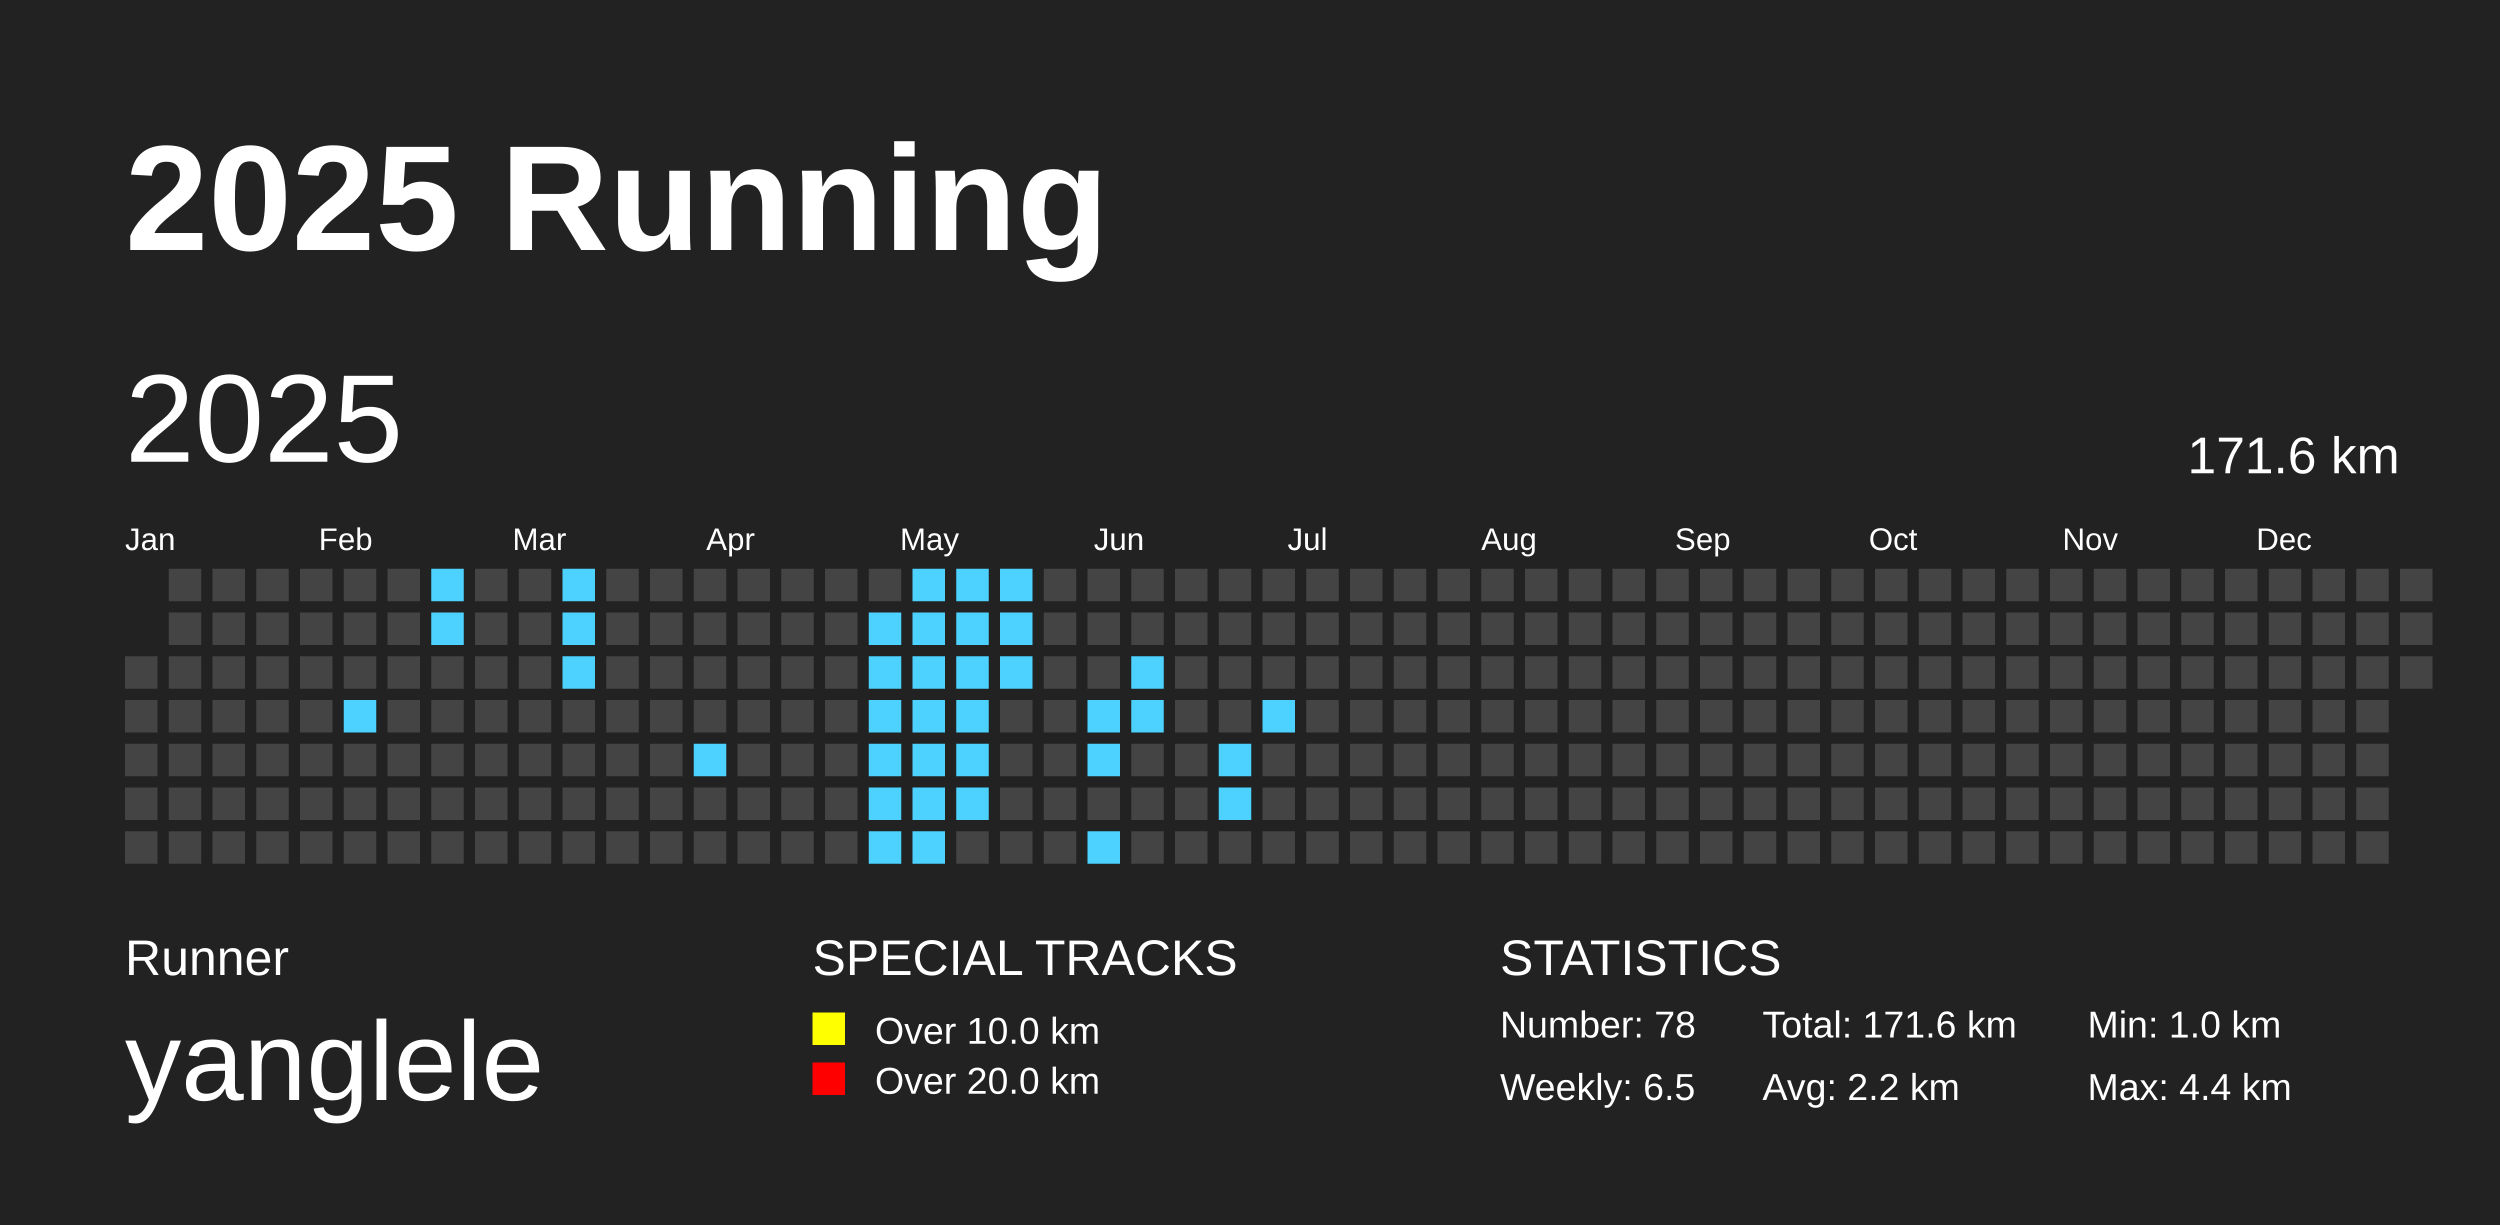
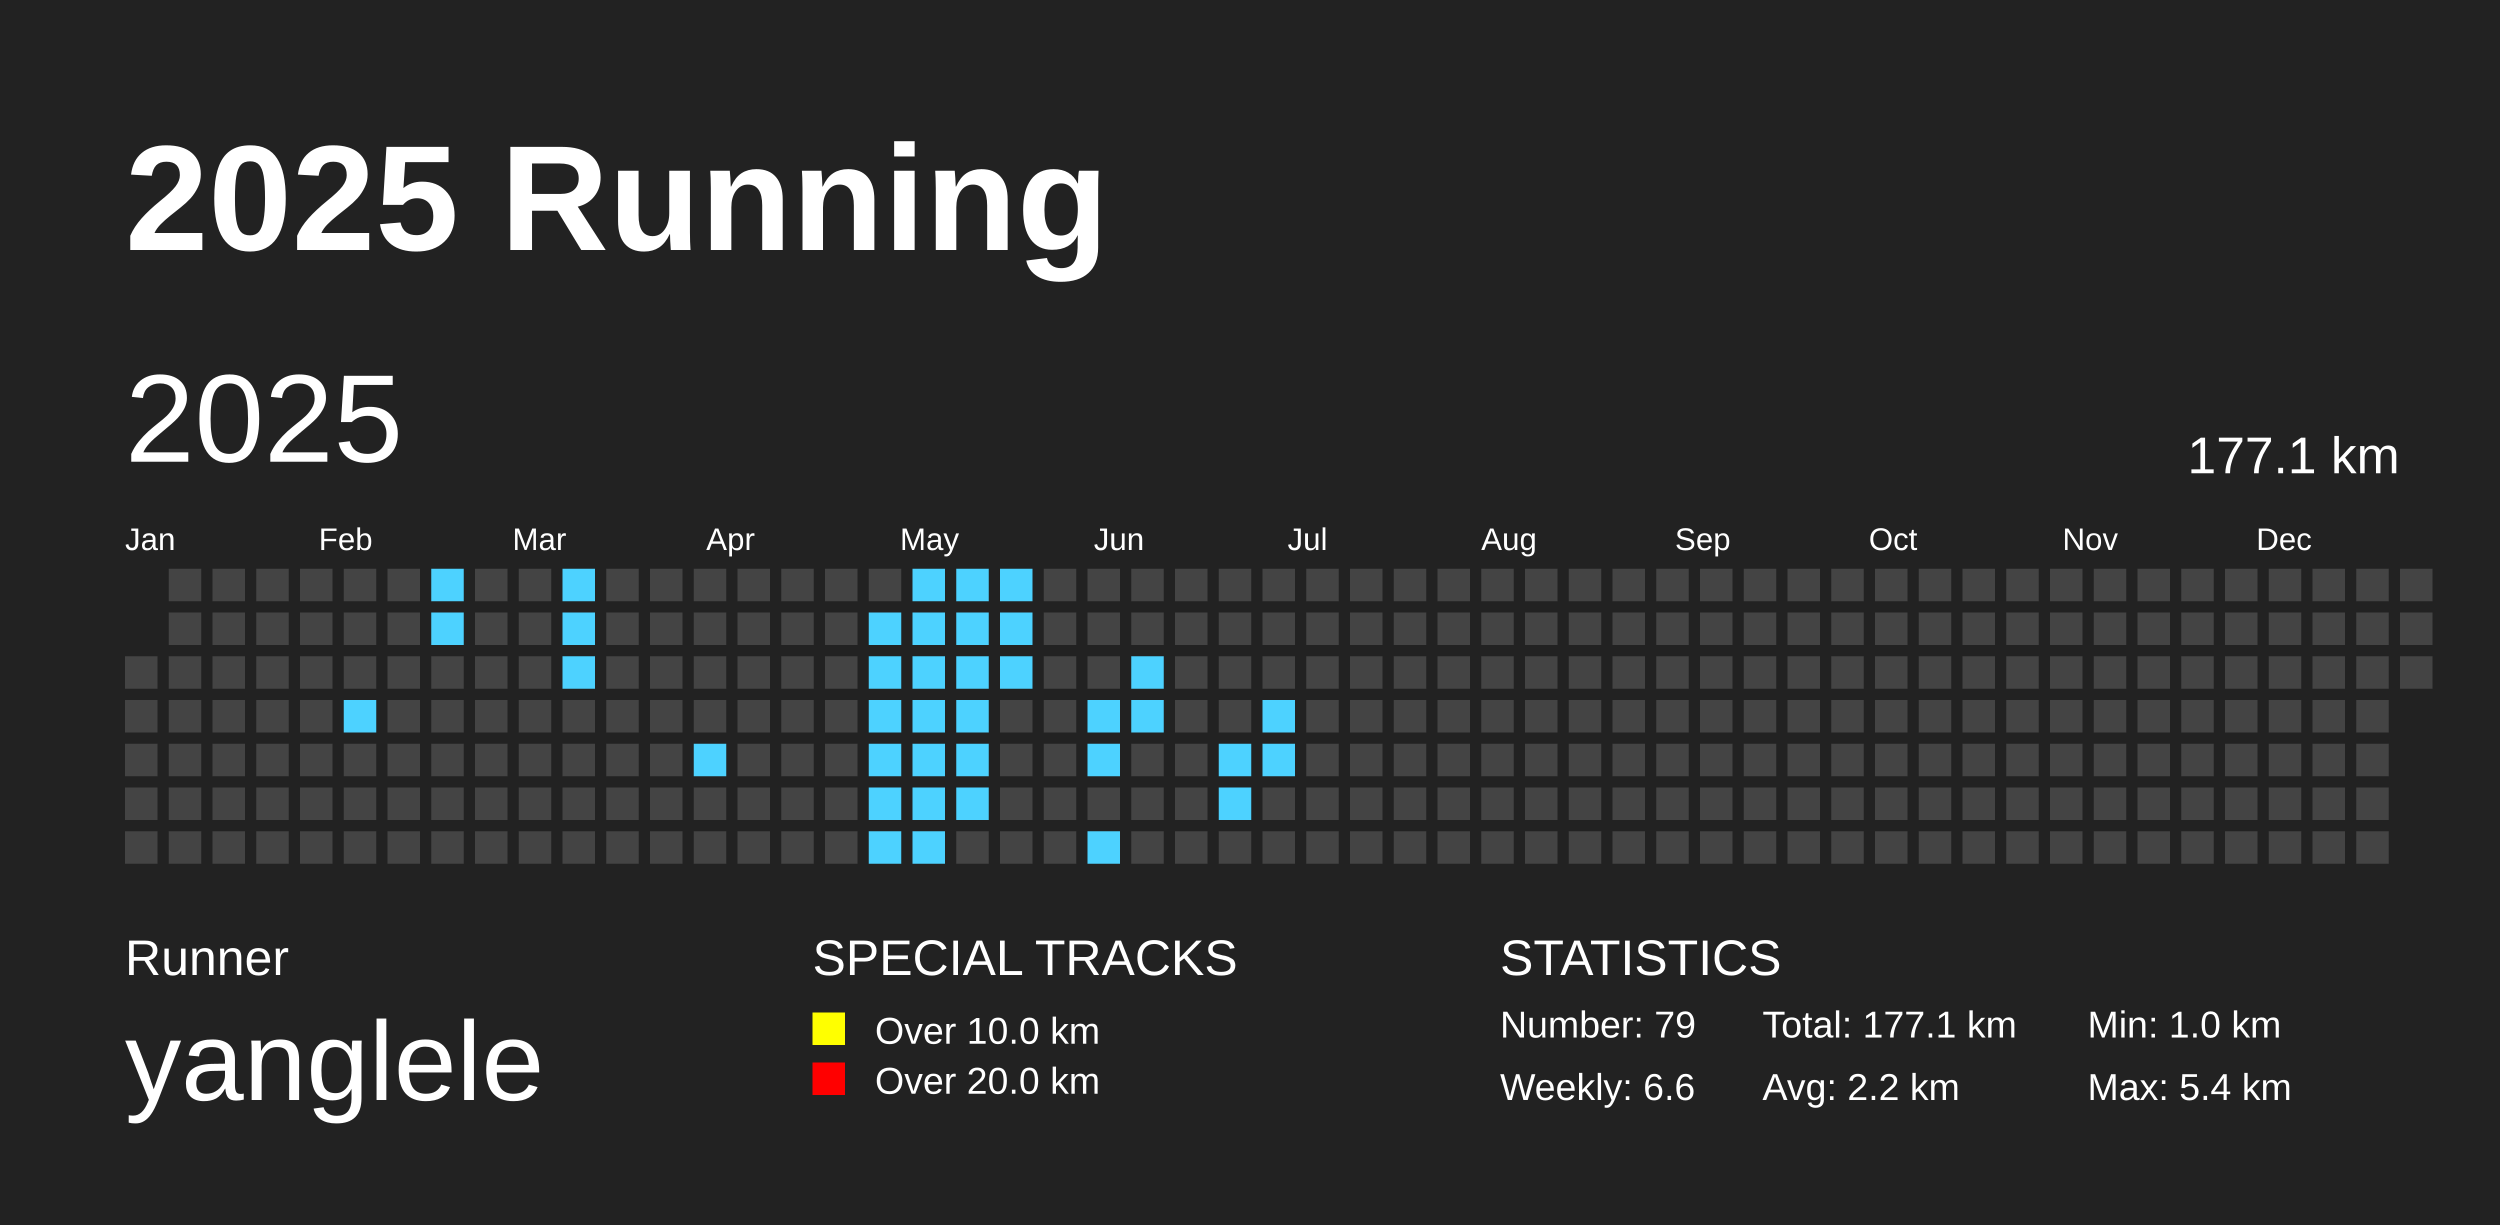
<svg xmlns="http://www.w3.org/2000/svg" baseProfile="full" height="98mm" version="1.1" viewBox="0,0,200,98" width="200mm">
  <defs />
  <rect fill="#222222" height="98" width="200" x="0" y="0" />
  <text fill="#FFFFFF" style="font-size:12px; font-family:Arial; font-weight:bold;" x="10" y="20">2025 Running</text>
  <text fill="#FFFFFF" style="font-size:4px; font-family:Arial" x="10" y="78">Runner</text>
  <text fill="#FFFFFF" style="font-size:9px; font-family:Arial" x="10" y="88">yanglele</text>
  <text fill="#FFFFFF" style="font-size:4px; font-family:Arial" x="65" y="78">SPECIAL TRACKS</text>
  <rect fill="yellow" height="2.6" width="2.6" x="65" y="81" />
  <text fill="#FFFFFF" style="font-size:3px; font-family:Arial" x="70" y="83.5">Over 10.0 km</text>
  <rect fill="red" height="2.6" width="2.6" x="65" y="85" />
  <text fill="#FFFFFF" style="font-size:3px; font-family:Arial" x="70" y="87.5">Over 20.0 km</text>
  <text fill="#FFFFFF" style="font-size:4px; font-family:Arial" x="120" y="78">STATISTICS</text>
-   <text fill="#FFFFFF" style="font-size:3px; font-family:Arial" x="120" y="83">Number: 78</text>
-   <text fill="#FFFFFF" style="font-size:3px; font-family:Arial" x="120" y="88">Weekly: 6.5</text>
-   <text fill="#FFFFFF" style="font-size:3px; font-family:Arial" x="141" y="83">Total: 171.6 km</text>
+   <text fill="#FFFFFF" style="font-size:3px; font-family:Arial" x="120" y="83">Number: 79</text>
+   <text fill="#FFFFFF" style="font-size:3px; font-family:Arial" x="120" y="88">Weekly: 6.6</text>
+   <text fill="#FFFFFF" style="font-size:3px; font-family:Arial" x="141" y="83">Total: 177.1 km</text>
  <text fill="#FFFFFF" style="font-size:3px; font-family:Arial" x="141" y="88">Avg: 2.2 km</text>
  <text fill="#FFFFFF" style="font-size:3px; font-family:Arial" x="167" y="83">Min: 1.0 km</text>
-   <text fill="#FFFFFF" style="font-size:3px; font-family:Arial" x="167" y="88">Max: 4.4 km</text>
+   <text fill="#FFFFFF" style="font-size:3px; font-family:Arial" x="167" y="88">Max: 5.4 km</text>
  <text dominant-baseline="hanging" fill="#FFFFFF" style="font-size:10.0px; font-family:Arial;" x="10" y="30">2025</text>
-   <text dominant-baseline="hanging" fill="#FFFFFF" style="font-size:4.125px; font-family:Arial;" x="175" y="35">171.6 km</text>
+   <text dominant-baseline="hanging" fill="#FFFFFF" style="font-size:4.125px; font-family:Arial;" x="175" y="35">177.1 km</text>
  <text fill="#FFFFFF" style="font-size:2.5px; font-family:Arial" x="10.0" y="44">Jan</text>
  <text fill="#FFFFFF" style="font-size:2.5px; font-family:Arial" x="25.5" y="44">Feb</text>
  <text fill="#FFFFFF" style="font-size:2.5px; font-family:Arial" x="41.0" y="44">Mar</text>
  <text fill="#FFFFFF" style="font-size:2.5px; font-family:Arial" x="56.5" y="44">Apr</text>
  <text fill="#FFFFFF" style="font-size:2.5px; font-family:Arial" x="72.0" y="44">May</text>
  <text fill="#FFFFFF" style="font-size:2.5px; font-family:Arial" x="87.5" y="44">Jun</text>
  <text fill="#FFFFFF" style="font-size:2.5px; font-family:Arial" x="103.0" y="44">Jul</text>
  <text fill="#FFFFFF" style="font-size:2.5px; font-family:Arial" x="118.5" y="44">Aug</text>
  <text fill="#FFFFFF" style="font-size:2.5px; font-family:Arial" x="134.0" y="44">Sep</text>
  <text fill="#FFFFFF" style="font-size:2.5px; font-family:Arial" x="149.5" y="44">Oct</text>
  <text fill="#FFFFFF" style="font-size:2.5px; font-family:Arial" x="165.0" y="44">Nov</text>
  <text fill="#FFFFFF" style="font-size:2.5px; font-family:Arial" x="180.5" y="44">Dec</text>
  <rect fill="#444444" height="2.6" width="2.6" x="10.0" y="52.5" />
  <rect fill="#444444" height="2.6" width="2.6" x="10.0" y="56.0" />
  <rect fill="#444444" height="2.6" width="2.6" x="10.0" y="59.5" />
  <rect fill="#444444" height="2.6" width="2.6" x="10.0" y="63.0" />
  <rect fill="#444444" height="2.6" width="2.6" x="10.0" y="66.5" />
  <rect fill="#444444" height="2.6" width="2.6" x="13.5" y="45.5" />
  <rect fill="#444444" height="2.6" width="2.6" x="13.5" y="49.0" />
  <rect fill="#444444" height="2.6" width="2.6" x="13.5" y="52.5" />
  <rect fill="#444444" height="2.6" width="2.6" x="13.5" y="56.0" />
  <rect fill="#444444" height="2.6" width="2.6" x="13.5" y="59.5" />
  <rect fill="#444444" height="2.6" width="2.6" x="13.5" y="63.0" />
  <rect fill="#444444" height="2.6" width="2.6" x="13.5" y="66.5" />
  <rect fill="#444444" height="2.6" width="2.6" x="17.0" y="45.5" />
  <rect fill="#444444" height="2.6" width="2.6" x="17.0" y="49.0" />
  <rect fill="#444444" height="2.6" width="2.6" x="17.0" y="52.5" />
  <rect fill="#444444" height="2.6" width="2.6" x="17.0" y="56.0" />
  <rect fill="#444444" height="2.6" width="2.6" x="17.0" y="59.5" />
  <rect fill="#444444" height="2.6" width="2.6" x="17.0" y="63.0" />
  <rect fill="#444444" height="2.6" width="2.6" x="17.0" y="66.5" />
  <rect fill="#444444" height="2.6" width="2.6" x="20.5" y="45.5" />
  <rect fill="#444444" height="2.6" width="2.6" x="20.5" y="49.0" />
  <rect fill="#444444" height="2.6" width="2.6" x="20.5" y="52.5" />
  <rect fill="#444444" height="2.6" width="2.6" x="20.5" y="56.0" />
  <rect fill="#444444" height="2.6" width="2.6" x="20.5" y="59.5" />
  <rect fill="#444444" height="2.6" width="2.6" x="20.5" y="63.0" />
  <rect fill="#444444" height="2.6" width="2.6" x="20.5" y="66.5" />
  <rect fill="#444444" height="2.6" width="2.6" x="24.0" y="45.5" />
  <rect fill="#444444" height="2.6" width="2.6" x="24.0" y="49.0" />
  <rect fill="#444444" height="2.6" width="2.6" x="24.0" y="52.5" />
  <rect fill="#444444" height="2.6" width="2.6" x="24.0" y="56.0" />
  <rect fill="#444444" height="2.6" width="2.6" x="24.0" y="59.5" />
  <rect fill="#444444" height="2.6" width="2.6" x="24.0" y="63.0" />
  <rect fill="#444444" height="2.6" width="2.6" x="24.0" y="66.5" />
  <rect fill="#444444" height="2.6" width="2.6" x="27.5" y="45.5" />
  <rect fill="#444444" height="2.6" width="2.6" x="27.5" y="49.0" />
  <rect fill="#444444" height="2.6" width="2.6" x="27.5" y="52.5" />
  <rect fill="#4DD2FF" height="2.6" width="2.6" x="27.5" y="56.0" />
  <rect fill="#444444" height="2.6" width="2.6" x="27.5" y="59.5" />
  <rect fill="#444444" height="2.6" width="2.6" x="27.5" y="63.0" />
  <rect fill="#444444" height="2.6" width="2.6" x="27.5" y="66.5" />
  <rect fill="#444444" height="2.6" width="2.6" x="31.0" y="45.5" />
  <rect fill="#444444" height="2.6" width="2.6" x="31.0" y="49.0" />
  <rect fill="#444444" height="2.6" width="2.6" x="31.0" y="52.5" />
  <rect fill="#444444" height="2.6" width="2.6" x="31.0" y="56.0" />
  <rect fill="#444444" height="2.6" width="2.6" x="31.0" y="59.5" />
  <rect fill="#444444" height="2.6" width="2.6" x="31.0" y="63.0" />
  <rect fill="#444444" height="2.6" width="2.6" x="31.0" y="66.5" />
  <rect fill="#4DD2FF" height="2.6" width="2.6" x="34.5" y="45.5" />
  <rect fill="#4DD2FF" height="2.6" width="2.6" x="34.5" y="49.0" />
  <rect fill="#444444" height="2.6" width="2.6" x="34.5" y="52.5" />
  <rect fill="#444444" height="2.6" width="2.6" x="34.5" y="56.0" />
  <rect fill="#444444" height="2.6" width="2.6" x="34.5" y="59.5" />
  <rect fill="#444444" height="2.6" width="2.6" x="34.5" y="63.0" />
  <rect fill="#444444" height="2.6" width="2.6" x="34.5" y="66.5" />
  <rect fill="#444444" height="2.6" width="2.6" x="38.0" y="45.5" />
  <rect fill="#444444" height="2.6" width="2.6" x="38.0" y="49.0" />
  <rect fill="#444444" height="2.6" width="2.6" x="38.0" y="52.5" />
  <rect fill="#444444" height="2.6" width="2.6" x="38.0" y="56.0" />
  <rect fill="#444444" height="2.6" width="2.6" x="38.0" y="59.5" />
  <rect fill="#444444" height="2.6" width="2.6" x="38.0" y="63.0" />
  <rect fill="#444444" height="2.6" width="2.6" x="38.0" y="66.5" />
  <rect fill="#444444" height="2.6" width="2.6" x="41.5" y="45.5" />
  <rect fill="#444444" height="2.6" width="2.6" x="41.5" y="49.0" />
  <rect fill="#444444" height="2.6" width="2.6" x="41.5" y="52.5" />
  <rect fill="#444444" height="2.6" width="2.6" x="41.5" y="56.0" />
  <rect fill="#444444" height="2.6" width="2.6" x="41.5" y="59.5" />
  <rect fill="#444444" height="2.6" width="2.6" x="41.5" y="63.0" />
  <rect fill="#444444" height="2.6" width="2.6" x="41.5" y="66.5" />
  <rect fill="#4DD2FF" height="2.6" width="2.6" x="45.0" y="45.5" />
  <rect fill="#4DD2FF" height="2.6" width="2.6" x="45.0" y="49.0" />
  <rect fill="#4DD2FF" height="2.6" width="2.6" x="45.0" y="52.5" />
  <rect fill="#444444" height="2.6" width="2.6" x="45.0" y="56.0" />
  <rect fill="#444444" height="2.6" width="2.6" x="45.0" y="59.5" />
  <rect fill="#444444" height="2.6" width="2.6" x="45.0" y="63.0" />
  <rect fill="#444444" height="2.6" width="2.6" x="45.0" y="66.5" />
  <rect fill="#444444" height="2.6" width="2.6" x="48.5" y="45.5" />
  <rect fill="#444444" height="2.6" width="2.6" x="48.5" y="49.0" />
  <rect fill="#444444" height="2.6" width="2.6" x="48.5" y="52.5" />
  <rect fill="#444444" height="2.6" width="2.6" x="48.5" y="56.0" />
  <rect fill="#444444" height="2.6" width="2.6" x="48.5" y="59.5" />
  <rect fill="#444444" height="2.6" width="2.6" x="48.5" y="63.0" />
  <rect fill="#444444" height="2.6" width="2.6" x="48.5" y="66.5" />
  <rect fill="#444444" height="2.6" width="2.6" x="52.0" y="45.5" />
  <rect fill="#444444" height="2.6" width="2.6" x="52.0" y="49.0" />
  <rect fill="#444444" height="2.6" width="2.6" x="52.0" y="52.5" />
  <rect fill="#444444" height="2.6" width="2.6" x="52.0" y="56.0" />
  <rect fill="#444444" height="2.6" width="2.6" x="52.0" y="59.5" />
  <rect fill="#444444" height="2.6" width="2.6" x="52.0" y="63.0" />
  <rect fill="#444444" height="2.6" width="2.6" x="52.0" y="66.5" />
  <rect fill="#444444" height="2.6" width="2.6" x="55.5" y="45.5" />
  <rect fill="#444444" height="2.6" width="2.6" x="55.5" y="49.0" />
  <rect fill="#444444" height="2.6" width="2.6" x="55.5" y="52.5" />
  <rect fill="#444444" height="2.6" width="2.6" x="55.5" y="56.0" />
  <rect fill="#4DD2FF" height="2.6" width="2.6" x="55.5" y="59.5" />
  <rect fill="#444444" height="2.6" width="2.6" x="55.5" y="63.0" />
  <rect fill="#444444" height="2.6" width="2.6" x="55.5" y="66.5" />
  <rect fill="#444444" height="2.6" width="2.6" x="59.0" y="45.5" />
  <rect fill="#444444" height="2.6" width="2.6" x="59.0" y="49.0" />
  <rect fill="#444444" height="2.6" width="2.6" x="59.0" y="52.5" />
  <rect fill="#444444" height="2.6" width="2.6" x="59.0" y="56.0" />
  <rect fill="#444444" height="2.6" width="2.6" x="59.0" y="59.5" />
  <rect fill="#444444" height="2.6" width="2.6" x="59.0" y="63.0" />
  <rect fill="#444444" height="2.6" width="2.6" x="59.0" y="66.5" />
  <rect fill="#444444" height="2.6" width="2.6" x="62.5" y="45.5" />
  <rect fill="#444444" height="2.6" width="2.6" x="62.5" y="49.0" />
  <rect fill="#444444" height="2.6" width="2.6" x="62.5" y="52.5" />
  <rect fill="#444444" height="2.6" width="2.6" x="62.5" y="56.0" />
  <rect fill="#444444" height="2.6" width="2.6" x="62.5" y="59.5" />
  <rect fill="#444444" height="2.6" width="2.6" x="62.5" y="63.0" />
  <rect fill="#444444" height="2.6" width="2.6" x="62.5" y="66.5" />
  <rect fill="#444444" height="2.6" width="2.6" x="66.0" y="45.5" />
  <rect fill="#444444" height="2.6" width="2.6" x="66.0" y="49.0" />
  <rect fill="#444444" height="2.6" width="2.6" x="66.0" y="52.5" />
  <rect fill="#444444" height="2.6" width="2.6" x="66.0" y="56.0" />
  <rect fill="#444444" height="2.6" width="2.6" x="66.0" y="59.5" />
  <rect fill="#444444" height="2.6" width="2.6" x="66.0" y="63.0" />
  <rect fill="#444444" height="2.6" width="2.6" x="66.0" y="66.5" />
  <rect fill="#444444" height="2.6" width="2.6" x="69.5" y="45.5" />
  <rect fill="#4DD2FF" height="2.6" width="2.6" x="69.5" y="49.0" />
  <rect fill="#4DD2FF" height="2.6" width="2.6" x="69.5" y="52.5" />
  <rect fill="#4DD2FF" height="2.6" width="2.6" x="69.5" y="56.0" />
  <rect fill="#4DD2FF" height="2.6" width="2.6" x="69.5" y="59.5" />
  <rect fill="#4DD2FF" height="2.6" width="2.6" x="69.5" y="63.0" />
  <rect fill="#4DD2FF" height="2.6" width="2.6" x="69.5" y="66.5" />
  <rect fill="#4DD2FF" height="2.6" width="2.6" x="73.0" y="45.5" />
  <rect fill="#4DD2FF" height="2.6" width="2.6" x="73.0" y="49.0" />
  <rect fill="#4DD2FF" height="2.6" width="2.6" x="73.0" y="52.5" />
  <rect fill="#4DD2FF" height="2.6" width="2.6" x="73.0" y="56.0" />
  <rect fill="#4DD2FF" height="2.6" width="2.6" x="73.0" y="59.5" />
  <rect fill="#4DD2FF" height="2.6" width="2.6" x="73.0" y="63.0" />
  <rect fill="#4DD2FF" height="2.6" width="2.6" x="73.0" y="66.5" />
  <rect fill="#4DD2FF" height="2.6" width="2.6" x="76.5" y="45.5" />
  <rect fill="#4DD2FF" height="2.6" width="2.6" x="76.5" y="49.0" />
  <rect fill="#4DD2FF" height="2.6" width="2.6" x="76.5" y="52.5" />
  <rect fill="#4DD2FF" height="2.6" width="2.6" x="76.5" y="56.0" />
  <rect fill="#4DD2FF" height="2.6" width="2.6" x="76.5" y="59.5" />
  <rect fill="#4DD2FF" height="2.6" width="2.6" x="76.5" y="63.0" />
  <rect fill="#444444" height="2.6" width="2.6" x="76.5" y="66.5" />
  <rect fill="#4DD2FF" height="2.6" width="2.6" x="80.0" y="45.5" />
  <rect fill="#4DD2FF" height="2.6" width="2.6" x="80.0" y="49.0" />
  <rect fill="#4DD2FF" height="2.6" width="2.6" x="80.0" y="52.5" />
  <rect fill="#444444" height="2.6" width="2.6" x="80.0" y="56.0" />
  <rect fill="#444444" height="2.6" width="2.6" x="80.0" y="59.5" />
  <rect fill="#444444" height="2.6" width="2.6" x="80.0" y="63.0" />
  <rect fill="#444444" height="2.6" width="2.6" x="80.0" y="66.5" />
  <rect fill="#444444" height="2.6" width="2.6" x="83.5" y="45.5" />
  <rect fill="#444444" height="2.6" width="2.6" x="83.5" y="49.0" />
  <rect fill="#444444" height="2.6" width="2.6" x="83.5" y="52.5" />
  <rect fill="#444444" height="2.6" width="2.6" x="83.5" y="56.0" />
  <rect fill="#444444" height="2.6" width="2.6" x="83.5" y="59.5" />
  <rect fill="#444444" height="2.6" width="2.6" x="83.5" y="63.0" />
  <rect fill="#444444" height="2.6" width="2.6" x="83.5" y="66.5" />
  <rect fill="#444444" height="2.6" width="2.6" x="87.0" y="45.5" />
  <rect fill="#444444" height="2.6" width="2.6" x="87.0" y="49.0" />
  <rect fill="#444444" height="2.6" width="2.6" x="87.0" y="52.5" />
  <rect fill="#4DD2FF" height="2.6" width="2.6" x="87.0" y="56.0" />
  <rect fill="#4DD2FF" height="2.6" width="2.6" x="87.0" y="59.5" />
  <rect fill="#444444" height="2.6" width="2.6" x="87.0" y="63.0" />
  <rect fill="#4DD2FF" height="2.6" width="2.6" x="87.0" y="66.5" />
  <rect fill="#444444" height="2.6" width="2.6" x="90.5" y="45.5" />
  <rect fill="#444444" height="2.6" width="2.6" x="90.5" y="49.0" />
  <rect fill="#4DD2FF" height="2.6" width="2.6" x="90.5" y="52.5" />
  <rect fill="#4DD2FF" height="2.6" width="2.6" x="90.5" y="56.0" />
  <rect fill="#444444" height="2.6" width="2.6" x="90.5" y="59.5" />
  <rect fill="#444444" height="2.6" width="2.6" x="90.5" y="63.0" />
  <rect fill="#444444" height="2.6" width="2.6" x="90.5" y="66.5" />
  <rect fill="#444444" height="2.6" width="2.6" x="94.0" y="45.5" />
  <rect fill="#444444" height="2.6" width="2.6" x="94.0" y="49.0" />
  <rect fill="#444444" height="2.6" width="2.6" x="94.0" y="52.5" />
  <rect fill="#444444" height="2.6" width="2.6" x="94.0" y="56.0" />
  <rect fill="#444444" height="2.6" width="2.6" x="94.0" y="59.5" />
  <rect fill="#444444" height="2.6" width="2.6" x="94.0" y="63.0" />
  <rect fill="#444444" height="2.6" width="2.6" x="94.0" y="66.5" />
  <rect fill="#444444" height="2.6" width="2.6" x="97.5" y="45.5" />
  <rect fill="#444444" height="2.6" width="2.6" x="97.5" y="49.0" />
  <rect fill="#444444" height="2.6" width="2.6" x="97.5" y="52.5" />
  <rect fill="#444444" height="2.6" width="2.6" x="97.5" y="56.0" />
  <rect fill="#4DD2FF" height="2.6" width="2.6" x="97.5" y="59.5" />
  <rect fill="#4DD2FF" height="2.6" width="2.6" x="97.5" y="63.0" />
  <rect fill="#444444" height="2.6" width="2.6" x="97.5" y="66.5" />
  <rect fill="#444444" height="2.6" width="2.6" x="101.0" y="45.5" />
  <rect fill="#444444" height="2.6" width="2.6" x="101.0" y="49.0" />
  <rect fill="#444444" height="2.6" width="2.6" x="101.0" y="52.5" />
  <rect fill="#4DD2FF" height="2.6" width="2.6" x="101.0" y="56.0" />
-   <rect fill="#444444" height="2.6" width="2.6" x="101.0" y="59.5" />
+   <rect fill="#4DD2FF" height="2.6" width="2.6" x="101.0" y="59.5" />
  <rect fill="#444444" height="2.6" width="2.6" x="101.0" y="63.0" />
  <rect fill="#444444" height="2.6" width="2.6" x="101.0" y="66.5" />
  <rect fill="#444444" height="2.6" width="2.6" x="104.5" y="45.5" />
  <rect fill="#444444" height="2.6" width="2.6" x="104.5" y="49.0" />
  <rect fill="#444444" height="2.6" width="2.6" x="104.5" y="52.5" />
  <rect fill="#444444" height="2.6" width="2.6" x="104.5" y="56.0" />
  <rect fill="#444444" height="2.6" width="2.6" x="104.5" y="59.5" />
  <rect fill="#444444" height="2.6" width="2.6" x="104.5" y="63.0" />
  <rect fill="#444444" height="2.6" width="2.6" x="104.5" y="66.5" />
  <rect fill="#444444" height="2.6" width="2.6" x="108.0" y="45.5" />
  <rect fill="#444444" height="2.6" width="2.6" x="108.0" y="49.0" />
  <rect fill="#444444" height="2.6" width="2.6" x="108.0" y="52.5" />
  <rect fill="#444444" height="2.6" width="2.6" x="108.0" y="56.0" />
  <rect fill="#444444" height="2.6" width="2.6" x="108.0" y="59.5" />
  <rect fill="#444444" height="2.6" width="2.6" x="108.0" y="63.0" />
  <rect fill="#444444" height="2.6" width="2.6" x="108.0" y="66.5" />
  <rect fill="#444444" height="2.6" width="2.6" x="111.5" y="45.5" />
  <rect fill="#444444" height="2.6" width="2.6" x="111.5" y="49.0" />
  <rect fill="#444444" height="2.6" width="2.6" x="111.5" y="52.5" />
  <rect fill="#444444" height="2.6" width="2.6" x="111.5" y="56.0" />
  <rect fill="#444444" height="2.6" width="2.6" x="111.5" y="59.5" />
  <rect fill="#444444" height="2.6" width="2.6" x="111.5" y="63.0" />
  <rect fill="#444444" height="2.6" width="2.6" x="111.5" y="66.5" />
  <rect fill="#444444" height="2.6" width="2.6" x="115.0" y="45.5" />
  <rect fill="#444444" height="2.6" width="2.6" x="115.0" y="49.0" />
  <rect fill="#444444" height="2.6" width="2.6" x="115.0" y="52.5" />
  <rect fill="#444444" height="2.6" width="2.6" x="115.0" y="56.0" />
  <rect fill="#444444" height="2.6" width="2.6" x="115.0" y="59.5" />
  <rect fill="#444444" height="2.6" width="2.6" x="115.0" y="63.0" />
  <rect fill="#444444" height="2.6" width="2.6" x="115.0" y="66.5" />
  <rect fill="#444444" height="2.6" width="2.6" x="118.5" y="45.5" />
  <rect fill="#444444" height="2.6" width="2.6" x="118.5" y="49.0" />
  <rect fill="#444444" height="2.6" width="2.6" x="118.5" y="52.5" />
  <rect fill="#444444" height="2.6" width="2.6" x="118.5" y="56.0" />
  <rect fill="#444444" height="2.6" width="2.6" x="118.5" y="59.5" />
  <rect fill="#444444" height="2.6" width="2.6" x="118.5" y="63.0" />
  <rect fill="#444444" height="2.6" width="2.6" x="118.5" y="66.5" />
  <rect fill="#444444" height="2.6" width="2.6" x="122.0" y="45.5" />
  <rect fill="#444444" height="2.6" width="2.6" x="122.0" y="49.0" />
  <rect fill="#444444" height="2.6" width="2.6" x="122.0" y="52.5" />
  <rect fill="#444444" height="2.6" width="2.6" x="122.0" y="56.0" />
  <rect fill="#444444" height="2.6" width="2.6" x="122.0" y="59.5" />
  <rect fill="#444444" height="2.6" width="2.6" x="122.0" y="63.0" />
  <rect fill="#444444" height="2.6" width="2.6" x="122.0" y="66.5" />
  <rect fill="#444444" height="2.6" width="2.6" x="125.5" y="45.5" />
  <rect fill="#444444" height="2.6" width="2.6" x="125.5" y="49.0" />
  <rect fill="#444444" height="2.6" width="2.6" x="125.5" y="52.5" />
  <rect fill="#444444" height="2.6" width="2.6" x="125.5" y="56.0" />
  <rect fill="#444444" height="2.6" width="2.6" x="125.5" y="59.5" />
  <rect fill="#444444" height="2.6" width="2.6" x="125.5" y="63.0" />
  <rect fill="#444444" height="2.6" width="2.6" x="125.5" y="66.5" />
  <rect fill="#444444" height="2.6" width="2.6" x="129.0" y="45.5" />
  <rect fill="#444444" height="2.6" width="2.6" x="129.0" y="49.0" />
  <rect fill="#444444" height="2.6" width="2.6" x="129.0" y="52.5" />
  <rect fill="#444444" height="2.6" width="2.6" x="129.0" y="56.0" />
  <rect fill="#444444" height="2.6" width="2.6" x="129.0" y="59.5" />
  <rect fill="#444444" height="2.6" width="2.6" x="129.0" y="63.0" />
  <rect fill="#444444" height="2.6" width="2.6" x="129.0" y="66.5" />
  <rect fill="#444444" height="2.6" width="2.6" x="132.5" y="45.5" />
  <rect fill="#444444" height="2.6" width="2.6" x="132.5" y="49.0" />
  <rect fill="#444444" height="2.6" width="2.6" x="132.5" y="52.5" />
  <rect fill="#444444" height="2.6" width="2.6" x="132.5" y="56.0" />
  <rect fill="#444444" height="2.6" width="2.6" x="132.5" y="59.5" />
  <rect fill="#444444" height="2.6" width="2.6" x="132.5" y="63.0" />
  <rect fill="#444444" height="2.6" width="2.6" x="132.5" y="66.5" />
  <rect fill="#444444" height="2.6" width="2.6" x="136.0" y="45.5" />
  <rect fill="#444444" height="2.6" width="2.6" x="136.0" y="49.0" />
  <rect fill="#444444" height="2.6" width="2.6" x="136.0" y="52.5" />
  <rect fill="#444444" height="2.6" width="2.6" x="136.0" y="56.0" />
  <rect fill="#444444" height="2.6" width="2.6" x="136.0" y="59.5" />
  <rect fill="#444444" height="2.6" width="2.6" x="136.0" y="63.0" />
  <rect fill="#444444" height="2.6" width="2.6" x="136.0" y="66.5" />
  <rect fill="#444444" height="2.6" width="2.6" x="139.5" y="45.5" />
  <rect fill="#444444" height="2.6" width="2.6" x="139.5" y="49.0" />
  <rect fill="#444444" height="2.6" width="2.6" x="139.5" y="52.5" />
  <rect fill="#444444" height="2.6" width="2.6" x="139.5" y="56.0" />
  <rect fill="#444444" height="2.6" width="2.6" x="139.5" y="59.5" />
  <rect fill="#444444" height="2.6" width="2.6" x="139.5" y="63.0" />
  <rect fill="#444444" height="2.6" width="2.6" x="139.5" y="66.5" />
  <rect fill="#444444" height="2.6" width="2.6" x="143.0" y="45.5" />
  <rect fill="#444444" height="2.6" width="2.6" x="143.0" y="49.0" />
  <rect fill="#444444" height="2.6" width="2.6" x="143.0" y="52.5" />
  <rect fill="#444444" height="2.6" width="2.6" x="143.0" y="56.0" />
  <rect fill="#444444" height="2.6" width="2.6" x="143.0" y="59.5" />
  <rect fill="#444444" height="2.6" width="2.6" x="143.0" y="63.0" />
  <rect fill="#444444" height="2.6" width="2.6" x="143.0" y="66.5" />
  <rect fill="#444444" height="2.6" width="2.6" x="146.5" y="45.5" />
  <rect fill="#444444" height="2.6" width="2.6" x="146.5" y="49.0" />
  <rect fill="#444444" height="2.6" width="2.6" x="146.5" y="52.5" />
  <rect fill="#444444" height="2.6" width="2.6" x="146.5" y="56.0" />
  <rect fill="#444444" height="2.6" width="2.6" x="146.5" y="59.5" />
  <rect fill="#444444" height="2.6" width="2.6" x="146.5" y="63.0" />
  <rect fill="#444444" height="2.6" width="2.6" x="146.5" y="66.5" />
  <rect fill="#444444" height="2.6" width="2.6" x="150.0" y="45.5" />
  <rect fill="#444444" height="2.6" width="2.6" x="150.0" y="49.0" />
  <rect fill="#444444" height="2.6" width="2.6" x="150.0" y="52.5" />
  <rect fill="#444444" height="2.6" width="2.6" x="150.0" y="56.0" />
  <rect fill="#444444" height="2.6" width="2.6" x="150.0" y="59.5" />
  <rect fill="#444444" height="2.6" width="2.6" x="150.0" y="63.0" />
  <rect fill="#444444" height="2.6" width="2.6" x="150.0" y="66.5" />
  <rect fill="#444444" height="2.6" width="2.6" x="153.5" y="45.5" />
  <rect fill="#444444" height="2.6" width="2.6" x="153.5" y="49.0" />
  <rect fill="#444444" height="2.6" width="2.6" x="153.5" y="52.5" />
  <rect fill="#444444" height="2.6" width="2.6" x="153.5" y="56.0" />
  <rect fill="#444444" height="2.6" width="2.6" x="153.5" y="59.5" />
  <rect fill="#444444" height="2.6" width="2.6" x="153.5" y="63.0" />
  <rect fill="#444444" height="2.6" width="2.6" x="153.5" y="66.5" />
  <rect fill="#444444" height="2.6" width="2.6" x="157.0" y="45.5" />
  <rect fill="#444444" height="2.6" width="2.6" x="157.0" y="49.0" />
  <rect fill="#444444" height="2.6" width="2.6" x="157.0" y="52.5" />
  <rect fill="#444444" height="2.6" width="2.6" x="157.0" y="56.0" />
  <rect fill="#444444" height="2.6" width="2.6" x="157.0" y="59.5" />
  <rect fill="#444444" height="2.6" width="2.6" x="157.0" y="63.0" />
  <rect fill="#444444" height="2.6" width="2.6" x="157.0" y="66.5" />
  <rect fill="#444444" height="2.6" width="2.6" x="160.5" y="45.5" />
  <rect fill="#444444" height="2.6" width="2.6" x="160.5" y="49.0" />
  <rect fill="#444444" height="2.6" width="2.6" x="160.5" y="52.5" />
  <rect fill="#444444" height="2.6" width="2.6" x="160.5" y="56.0" />
  <rect fill="#444444" height="2.6" width="2.6" x="160.5" y="59.5" />
  <rect fill="#444444" height="2.6" width="2.6" x="160.5" y="63.0" />
  <rect fill="#444444" height="2.6" width="2.6" x="160.5" y="66.5" />
  <rect fill="#444444" height="2.6" width="2.6" x="164.0" y="45.5" />
  <rect fill="#444444" height="2.6" width="2.6" x="164.0" y="49.0" />
  <rect fill="#444444" height="2.6" width="2.6" x="164.0" y="52.5" />
  <rect fill="#444444" height="2.6" width="2.6" x="164.0" y="56.0" />
  <rect fill="#444444" height="2.6" width="2.6" x="164.0" y="59.5" />
  <rect fill="#444444" height="2.6" width="2.6" x="164.0" y="63.0" />
  <rect fill="#444444" height="2.6" width="2.6" x="164.0" y="66.5" />
  <rect fill="#444444" height="2.6" width="2.6" x="167.5" y="45.5" />
  <rect fill="#444444" height="2.6" width="2.6" x="167.5" y="49.0" />
  <rect fill="#444444" height="2.6" width="2.6" x="167.5" y="52.5" />
  <rect fill="#444444" height="2.6" width="2.6" x="167.5" y="56.0" />
  <rect fill="#444444" height="2.6" width="2.6" x="167.5" y="59.5" />
  <rect fill="#444444" height="2.6" width="2.6" x="167.5" y="63.0" />
  <rect fill="#444444" height="2.6" width="2.6" x="167.5" y="66.5" />
  <rect fill="#444444" height="2.6" width="2.6" x="171.0" y="45.5" />
  <rect fill="#444444" height="2.6" width="2.6" x="171.0" y="49.0" />
  <rect fill="#444444" height="2.6" width="2.6" x="171.0" y="52.5" />
  <rect fill="#444444" height="2.6" width="2.6" x="171.0" y="56.0" />
  <rect fill="#444444" height="2.6" width="2.6" x="171.0" y="59.5" />
  <rect fill="#444444" height="2.6" width="2.6" x="171.0" y="63.0" />
  <rect fill="#444444" height="2.6" width="2.6" x="171.0" y="66.5" />
  <rect fill="#444444" height="2.6" width="2.6" x="174.5" y="45.5" />
  <rect fill="#444444" height="2.6" width="2.6" x="174.5" y="49.0" />
  <rect fill="#444444" height="2.6" width="2.6" x="174.5" y="52.5" />
  <rect fill="#444444" height="2.6" width="2.6" x="174.5" y="56.0" />
  <rect fill="#444444" height="2.6" width="2.6" x="174.5" y="59.5" />
  <rect fill="#444444" height="2.6" width="2.6" x="174.5" y="63.0" />
  <rect fill="#444444" height="2.6" width="2.6" x="174.5" y="66.5" />
  <rect fill="#444444" height="2.6" width="2.6" x="178.0" y="45.5" />
  <rect fill="#444444" height="2.6" width="2.6" x="178.0" y="49.0" />
  <rect fill="#444444" height="2.6" width="2.6" x="178.0" y="52.5" />
  <rect fill="#444444" height="2.6" width="2.6" x="178.0" y="56.0" />
  <rect fill="#444444" height="2.6" width="2.6" x="178.0" y="59.5" />
  <rect fill="#444444" height="2.6" width="2.6" x="178.0" y="63.0" />
  <rect fill="#444444" height="2.6" width="2.6" x="178.0" y="66.5" />
  <rect fill="#444444" height="2.6" width="2.6" x="181.5" y="45.5" />
  <rect fill="#444444" height="2.6" width="2.6" x="181.5" y="49.0" />
  <rect fill="#444444" height="2.6" width="2.6" x="181.5" y="52.5" />
  <rect fill="#444444" height="2.6" width="2.6" x="181.5" y="56.0" />
  <rect fill="#444444" height="2.6" width="2.6" x="181.5" y="59.5" />
  <rect fill="#444444" height="2.6" width="2.6" x="181.5" y="63.0" />
  <rect fill="#444444" height="2.6" width="2.6" x="181.5" y="66.5" />
  <rect fill="#444444" height="2.6" width="2.6" x="185.0" y="45.5" />
  <rect fill="#444444" height="2.6" width="2.6" x="185.0" y="49.0" />
  <rect fill="#444444" height="2.6" width="2.6" x="185.0" y="52.5" />
  <rect fill="#444444" height="2.6" width="2.6" x="185.0" y="56.0" />
  <rect fill="#444444" height="2.6" width="2.6" x="185.0" y="59.5" />
  <rect fill="#444444" height="2.6" width="2.6" x="185.0" y="63.0" />
  <rect fill="#444444" height="2.6" width="2.6" x="185.0" y="66.5" />
  <rect fill="#444444" height="2.6" width="2.6" x="188.5" y="45.5" />
  <rect fill="#444444" height="2.6" width="2.6" x="188.5" y="49.0" />
  <rect fill="#444444" height="2.6" width="2.6" x="188.5" y="52.5" />
  <rect fill="#444444" height="2.6" width="2.6" x="188.5" y="56.0" />
  <rect fill="#444444" height="2.6" width="2.6" x="188.5" y="59.5" />
  <rect fill="#444444" height="2.6" width="2.6" x="188.5" y="63.0" />
  <rect fill="#444444" height="2.6" width="2.6" x="188.5" y="66.5" />
  <rect fill="#444444" height="2.6" width="2.6" x="192.0" y="45.5" />
  <rect fill="#444444" height="2.6" width="2.6" x="192.0" y="49.0" />
  <rect fill="#444444" height="2.6" width="2.6" x="192.0" y="52.5" />
</svg>
